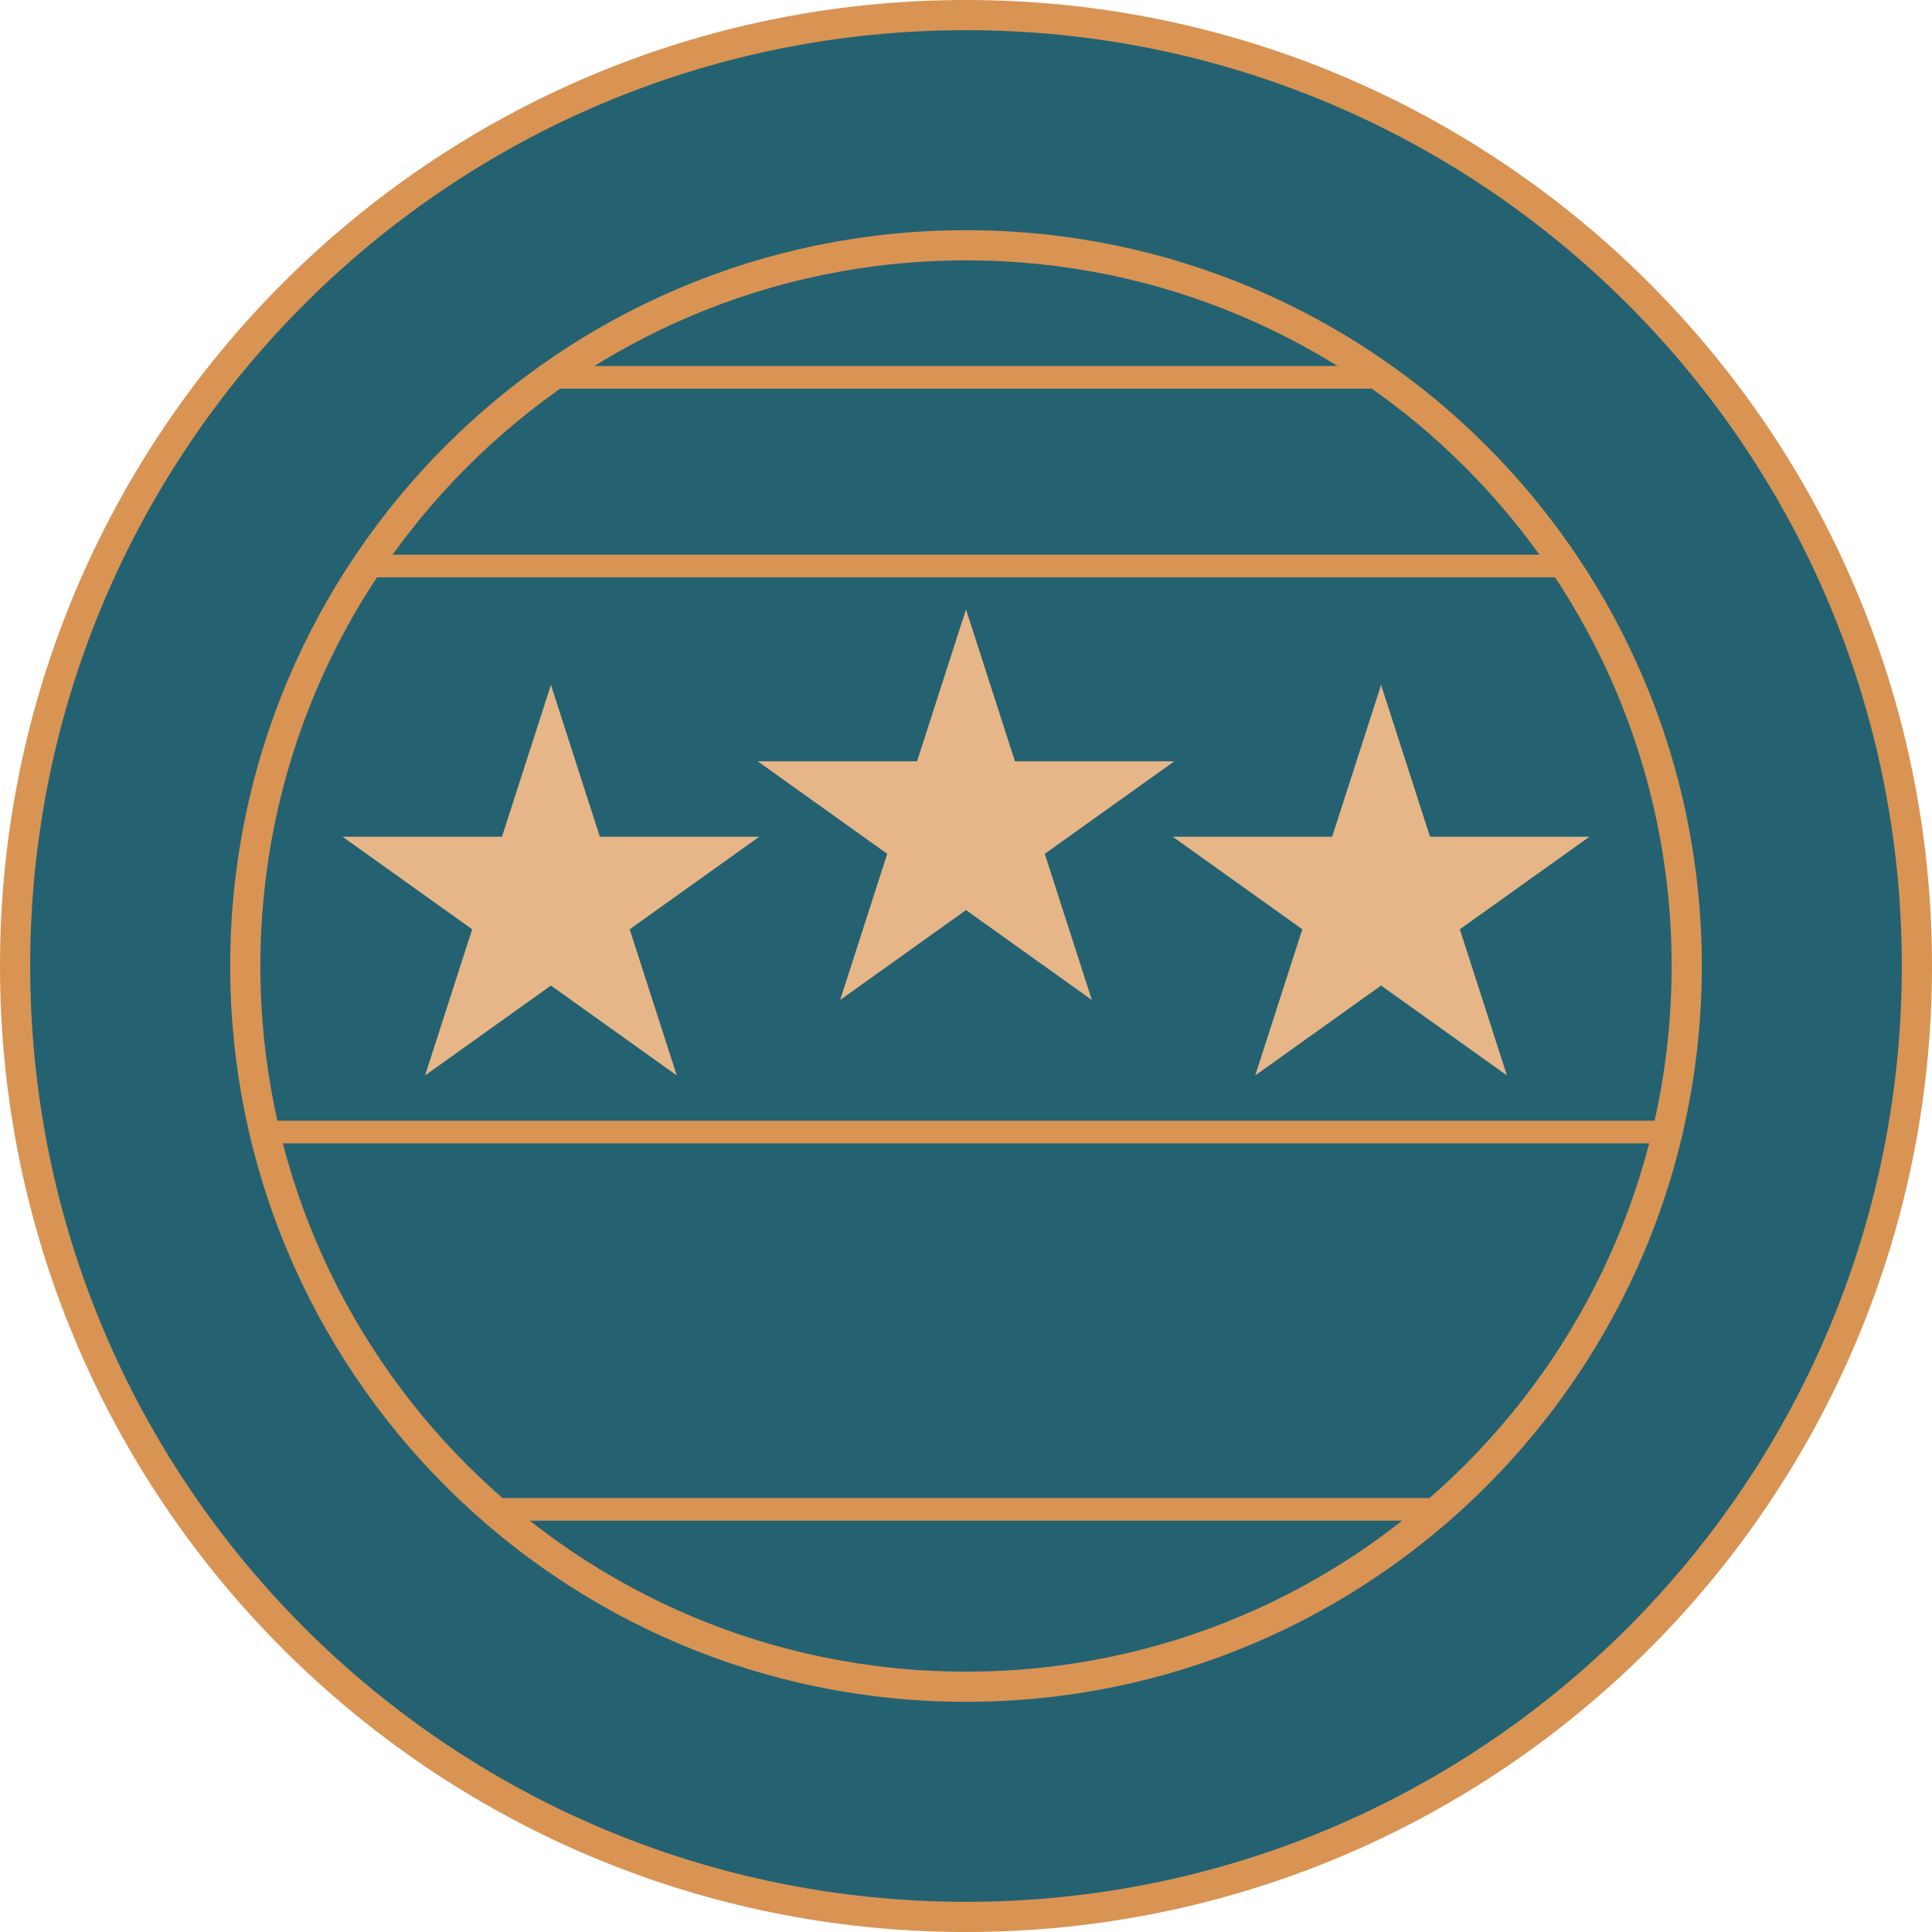
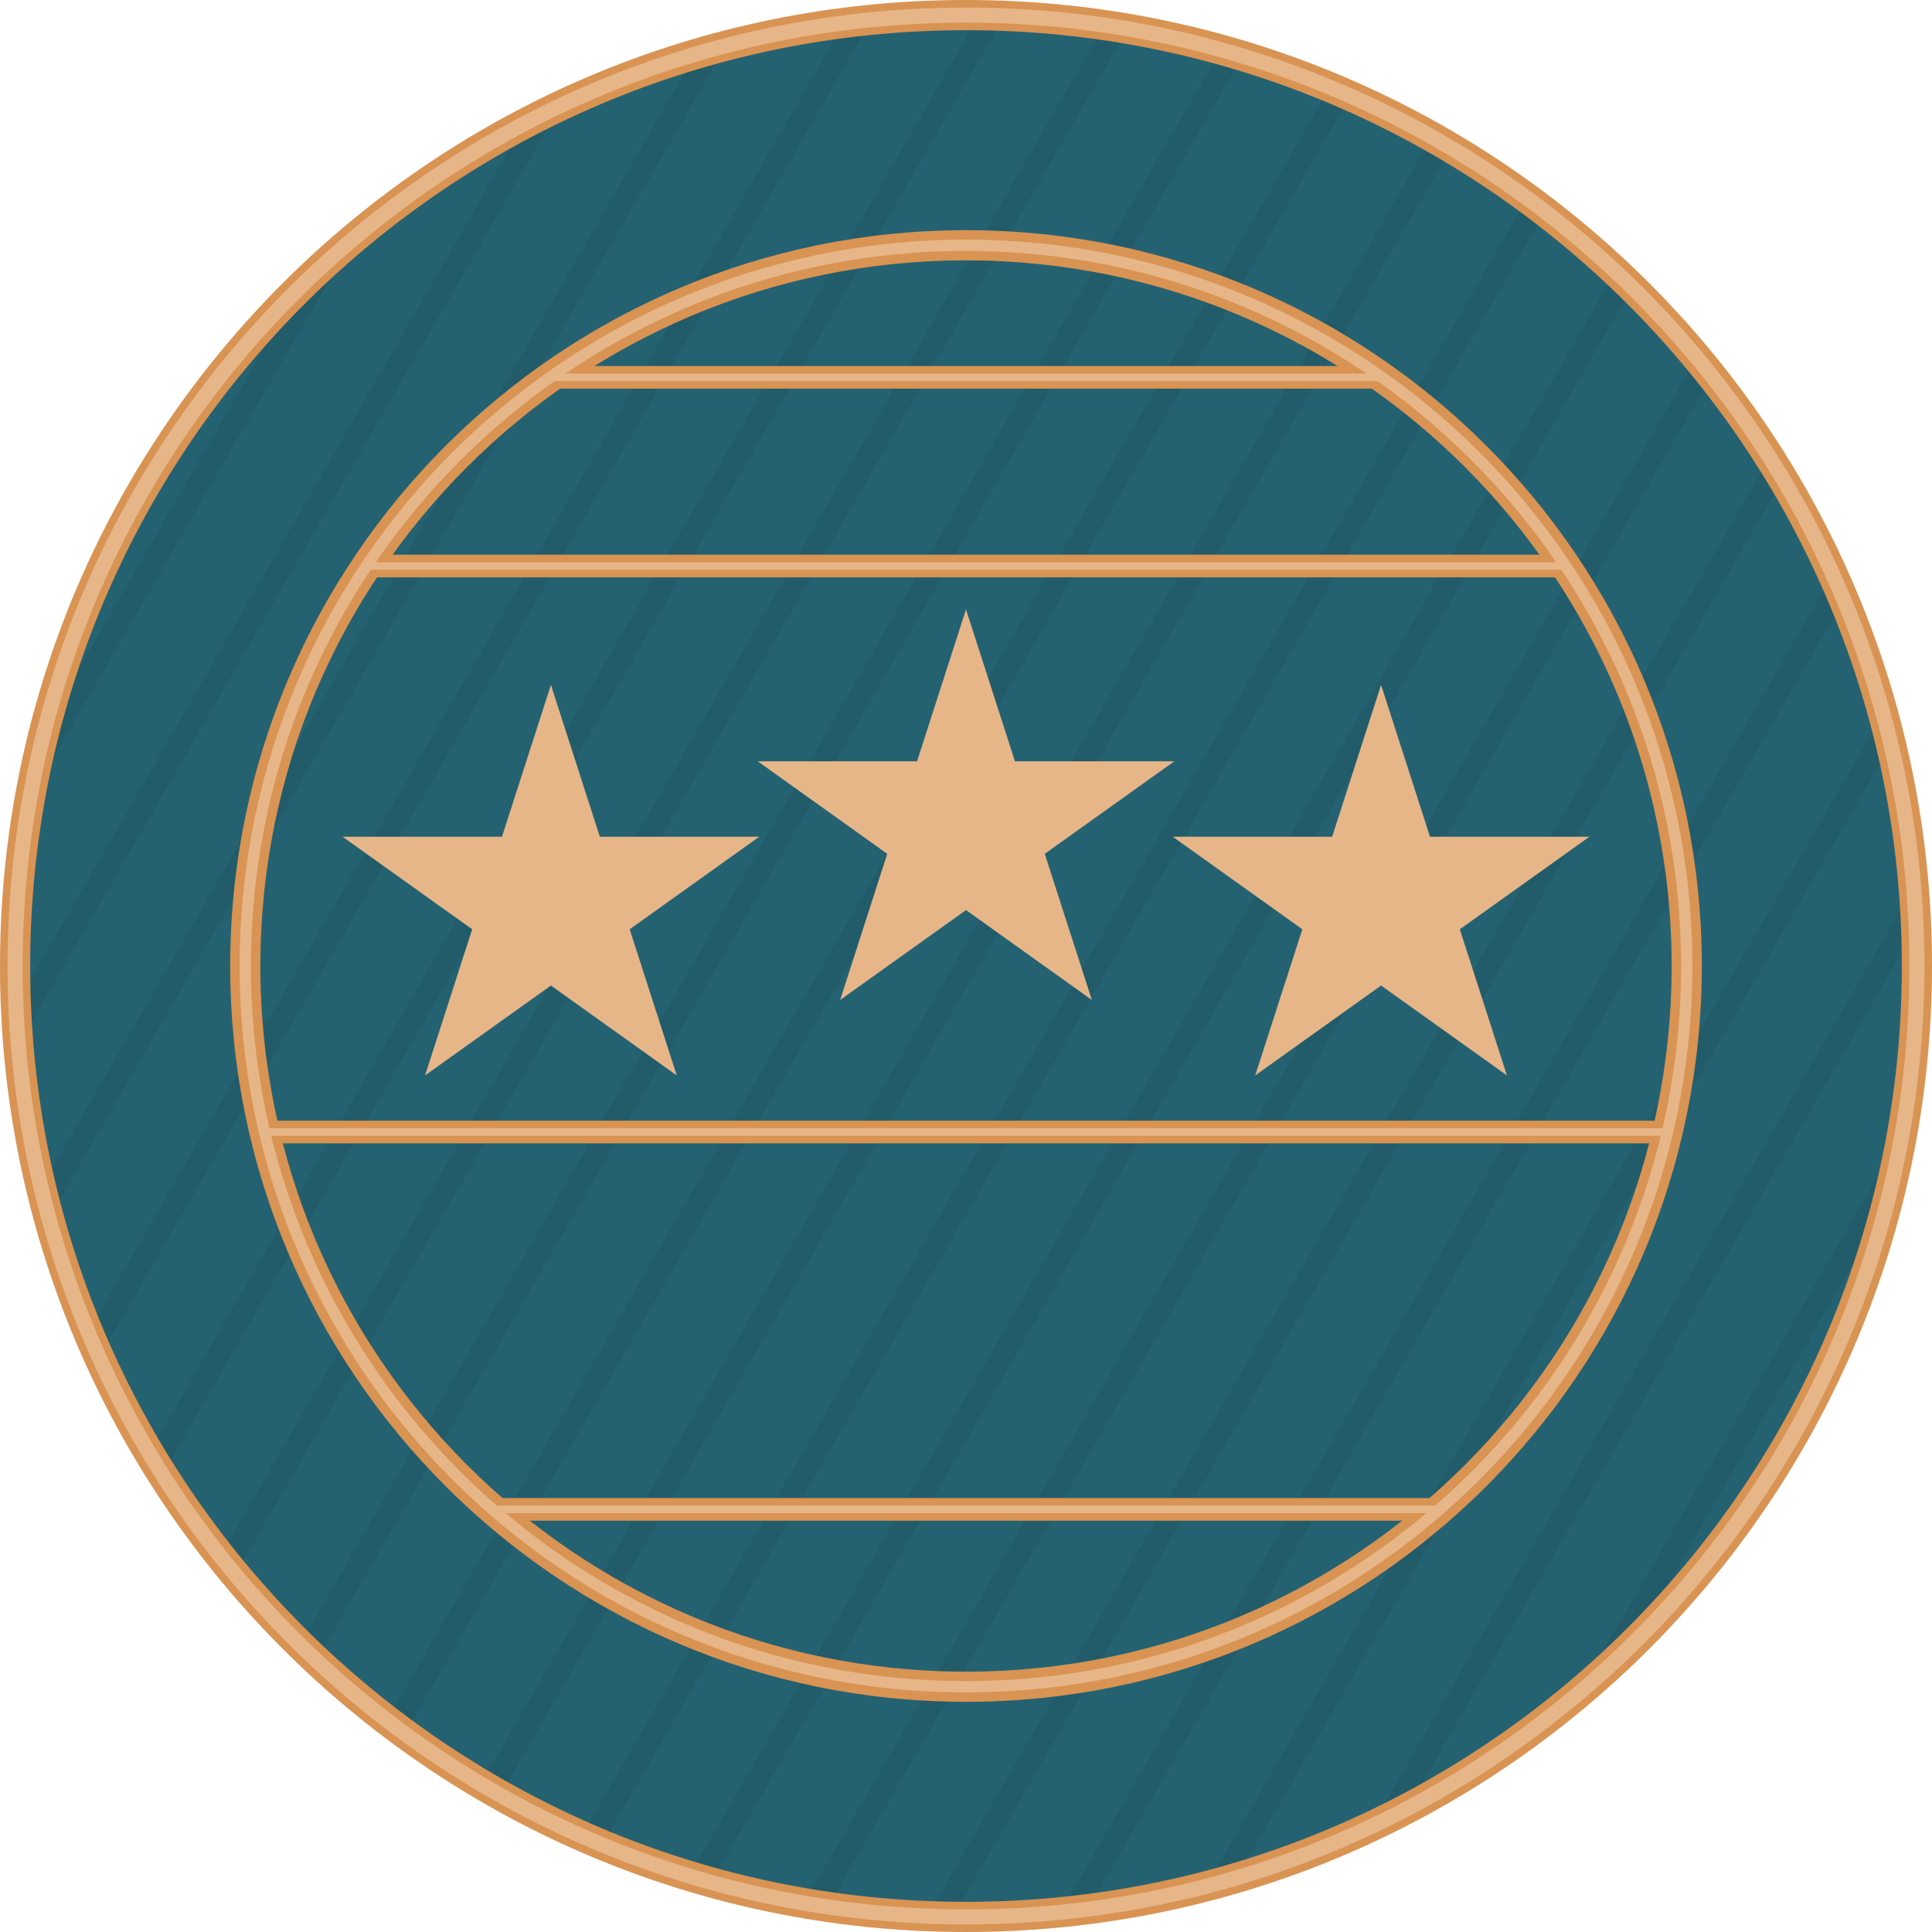
<svg xmlns="http://www.w3.org/2000/svg" version="1.1" width="512" height="512">
+   <circle cx="256" cy="256" r="252" fill="#246272" stroke="none" />
+   <g transform="translate(256, 256) rotate(-60)" fill="none" stroke="#225c6a" stroke-width="6">
+     <path d="M -77,-240 H 77" />
+     <path d="M -139,-210 H 139" />
+     <path d="M -176,-180 H 176" />
+     <path d="M -202,-150 H 202" />
+     <path d="M -222,-120 H 222" />
+     <path d="M -235,-90 H 235" />
+     <path d="M -245,-60 H 245" />
+     <path d="M -250,-30 H 250" />
+     <path d="M -252,0 H 252" />
+     <path d="M -250,30 H 250" />
+     <path d="M -245,60 H 245" />
+     <path d="M -235,90 H 235" />
+     <path d="M -222,120 H 222" />
+     <path d="M -202,150 H 202" />
+     <path d="M -176,180 H 176" />
+     <path d="M -139,210 H 139" />
+     <path d="M -77,240 H 77" />
+   </g>
  <g fill="none" stroke="#d99353">
    <g stroke-width="8">
-       <circle cx="256" cy="256" r="252" fill="#246272" />
+       <circle cx="256" cy="256" r="252" />
      <circle cx="256" cy="256" r="191" />
    </g>
    <g stroke-width="6">
      <path d="M 145,100 H 367" />
-       <path d="M 95,150 H 417" />
+       <path d="M 96,150 H 416" />
+       <path d="M 70,300 H 442" />
+       <path d="M 130,400 H 382" />
+     </g>
+   </g>
+   <g fill="none" stroke="#e6b688">
+     <circle cx="256" cy="256" r="252" stroke-width="4" />
+     <circle cx="256" cy="256" r="191" stroke-width="3" />
+     <g stroke-width="2">
+       <path d="M 145,100 H 367" />
+       <path d="M 96,150 H 416" />
      <path d="M 70,300 H 442" />
      <path d="M 130,400 H 382" />
    </g>
  </g>
  <g fill="#e6b688" stroke="none">
    <path d="M 0,-50 L 29,40 L -48,-15 L 48,-15 L -29,40 Z" transform="translate(146, 239) scale(1.15)" />
    <path d="M 0,-50 L 29,40 L -48,-15 L 48,-15 L -29,40 Z" transform="translate(256, 219) scale(1.15)" />
    <path d="M 0,-50 L 29,40 L -48,-15 L 48,-15 L -29,40 Z" transform="translate(366, 239) scale(1.15)" />
  </g>
</svg>
